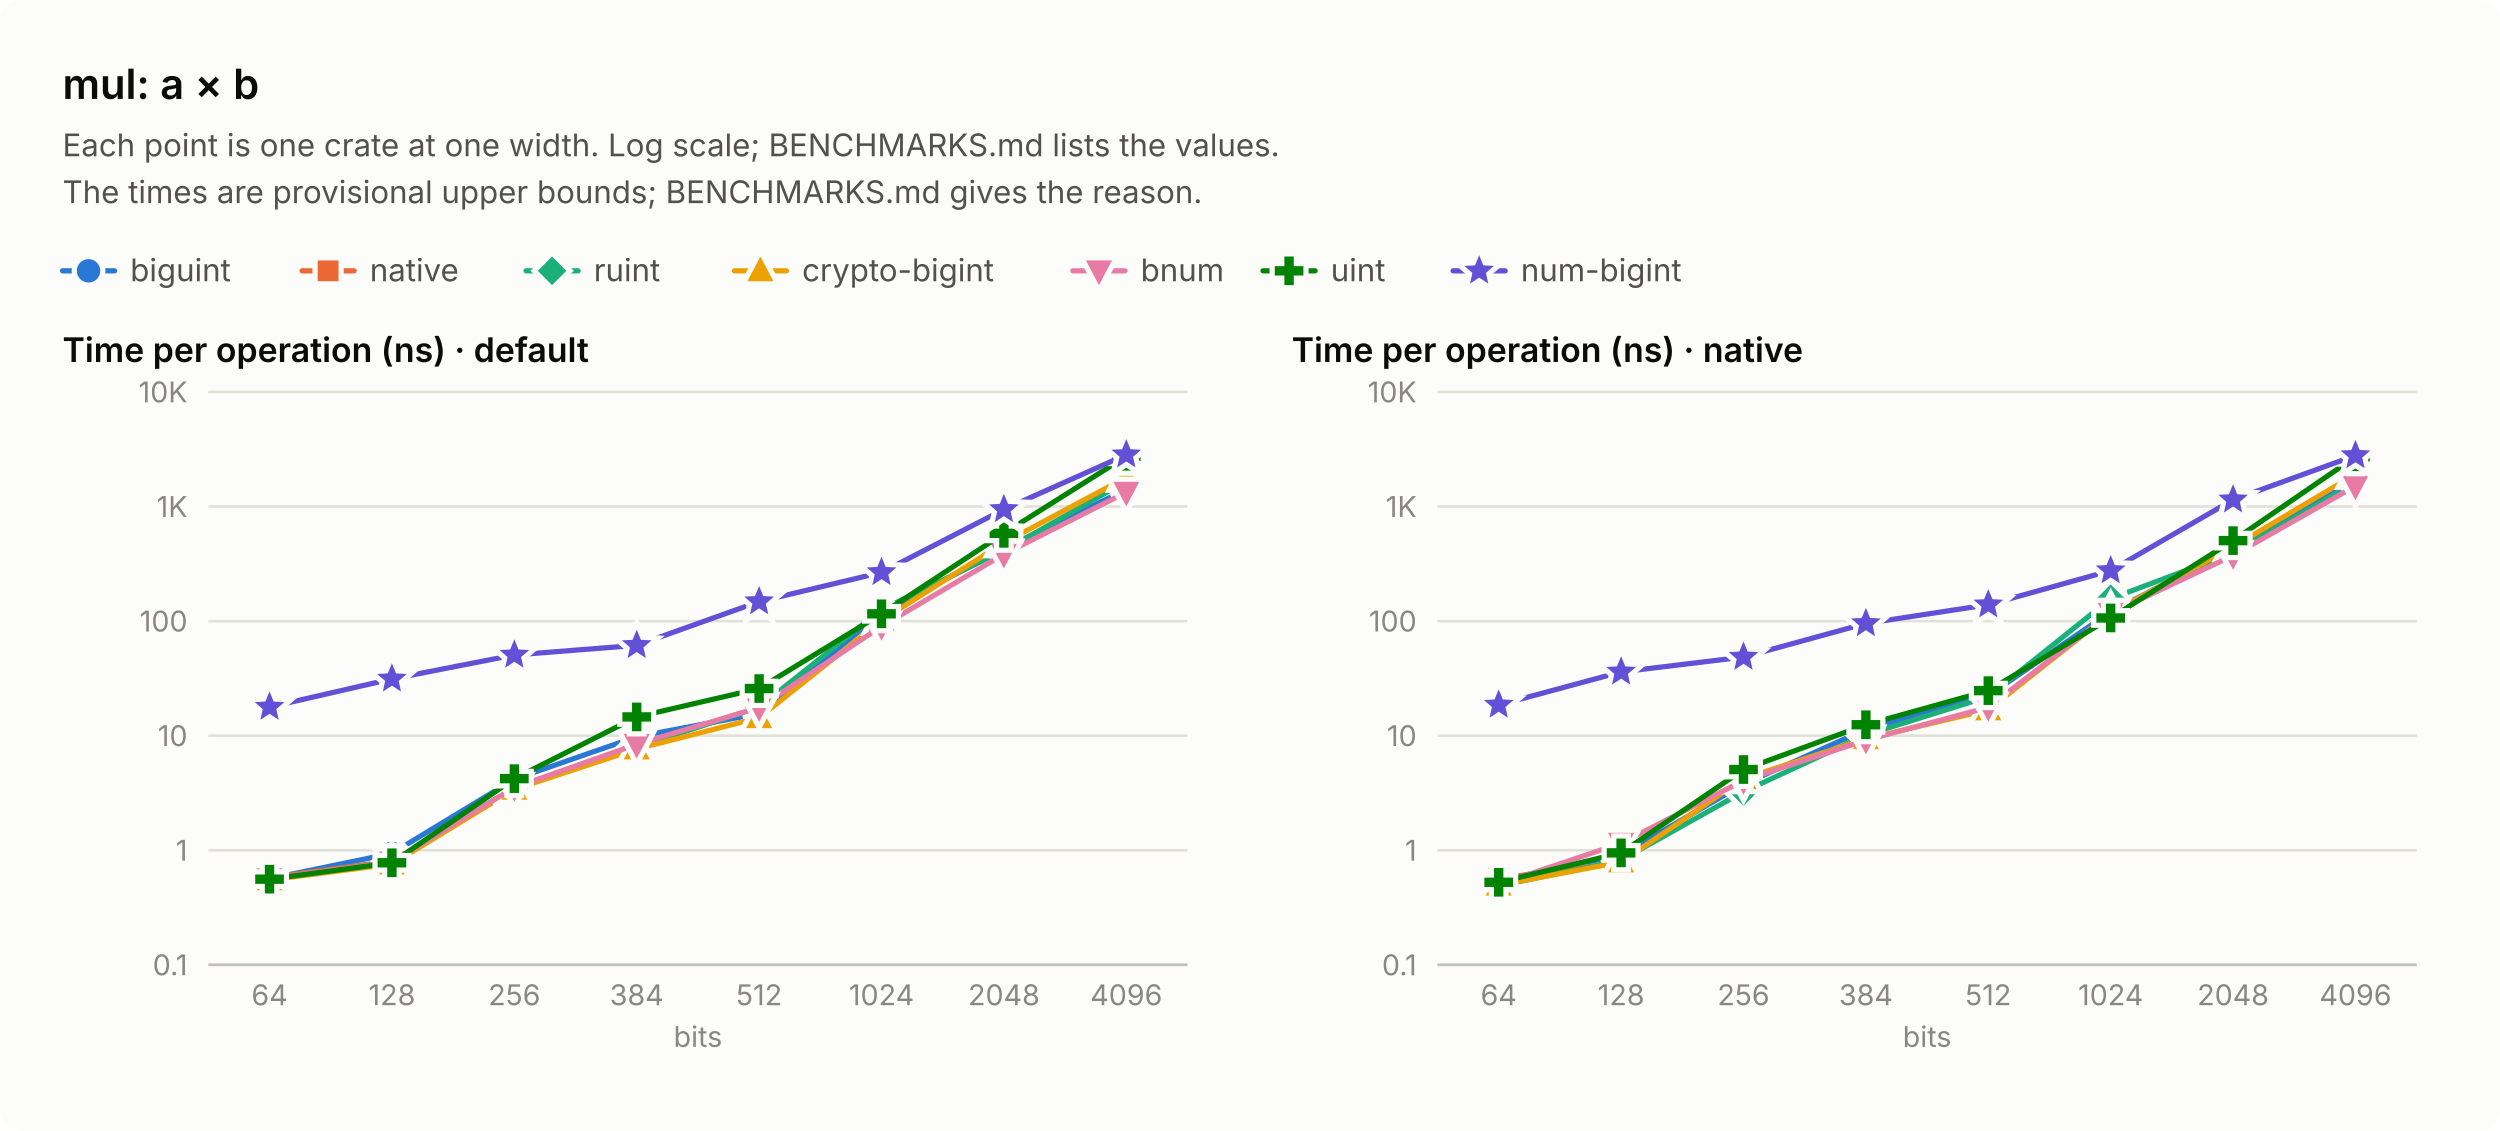
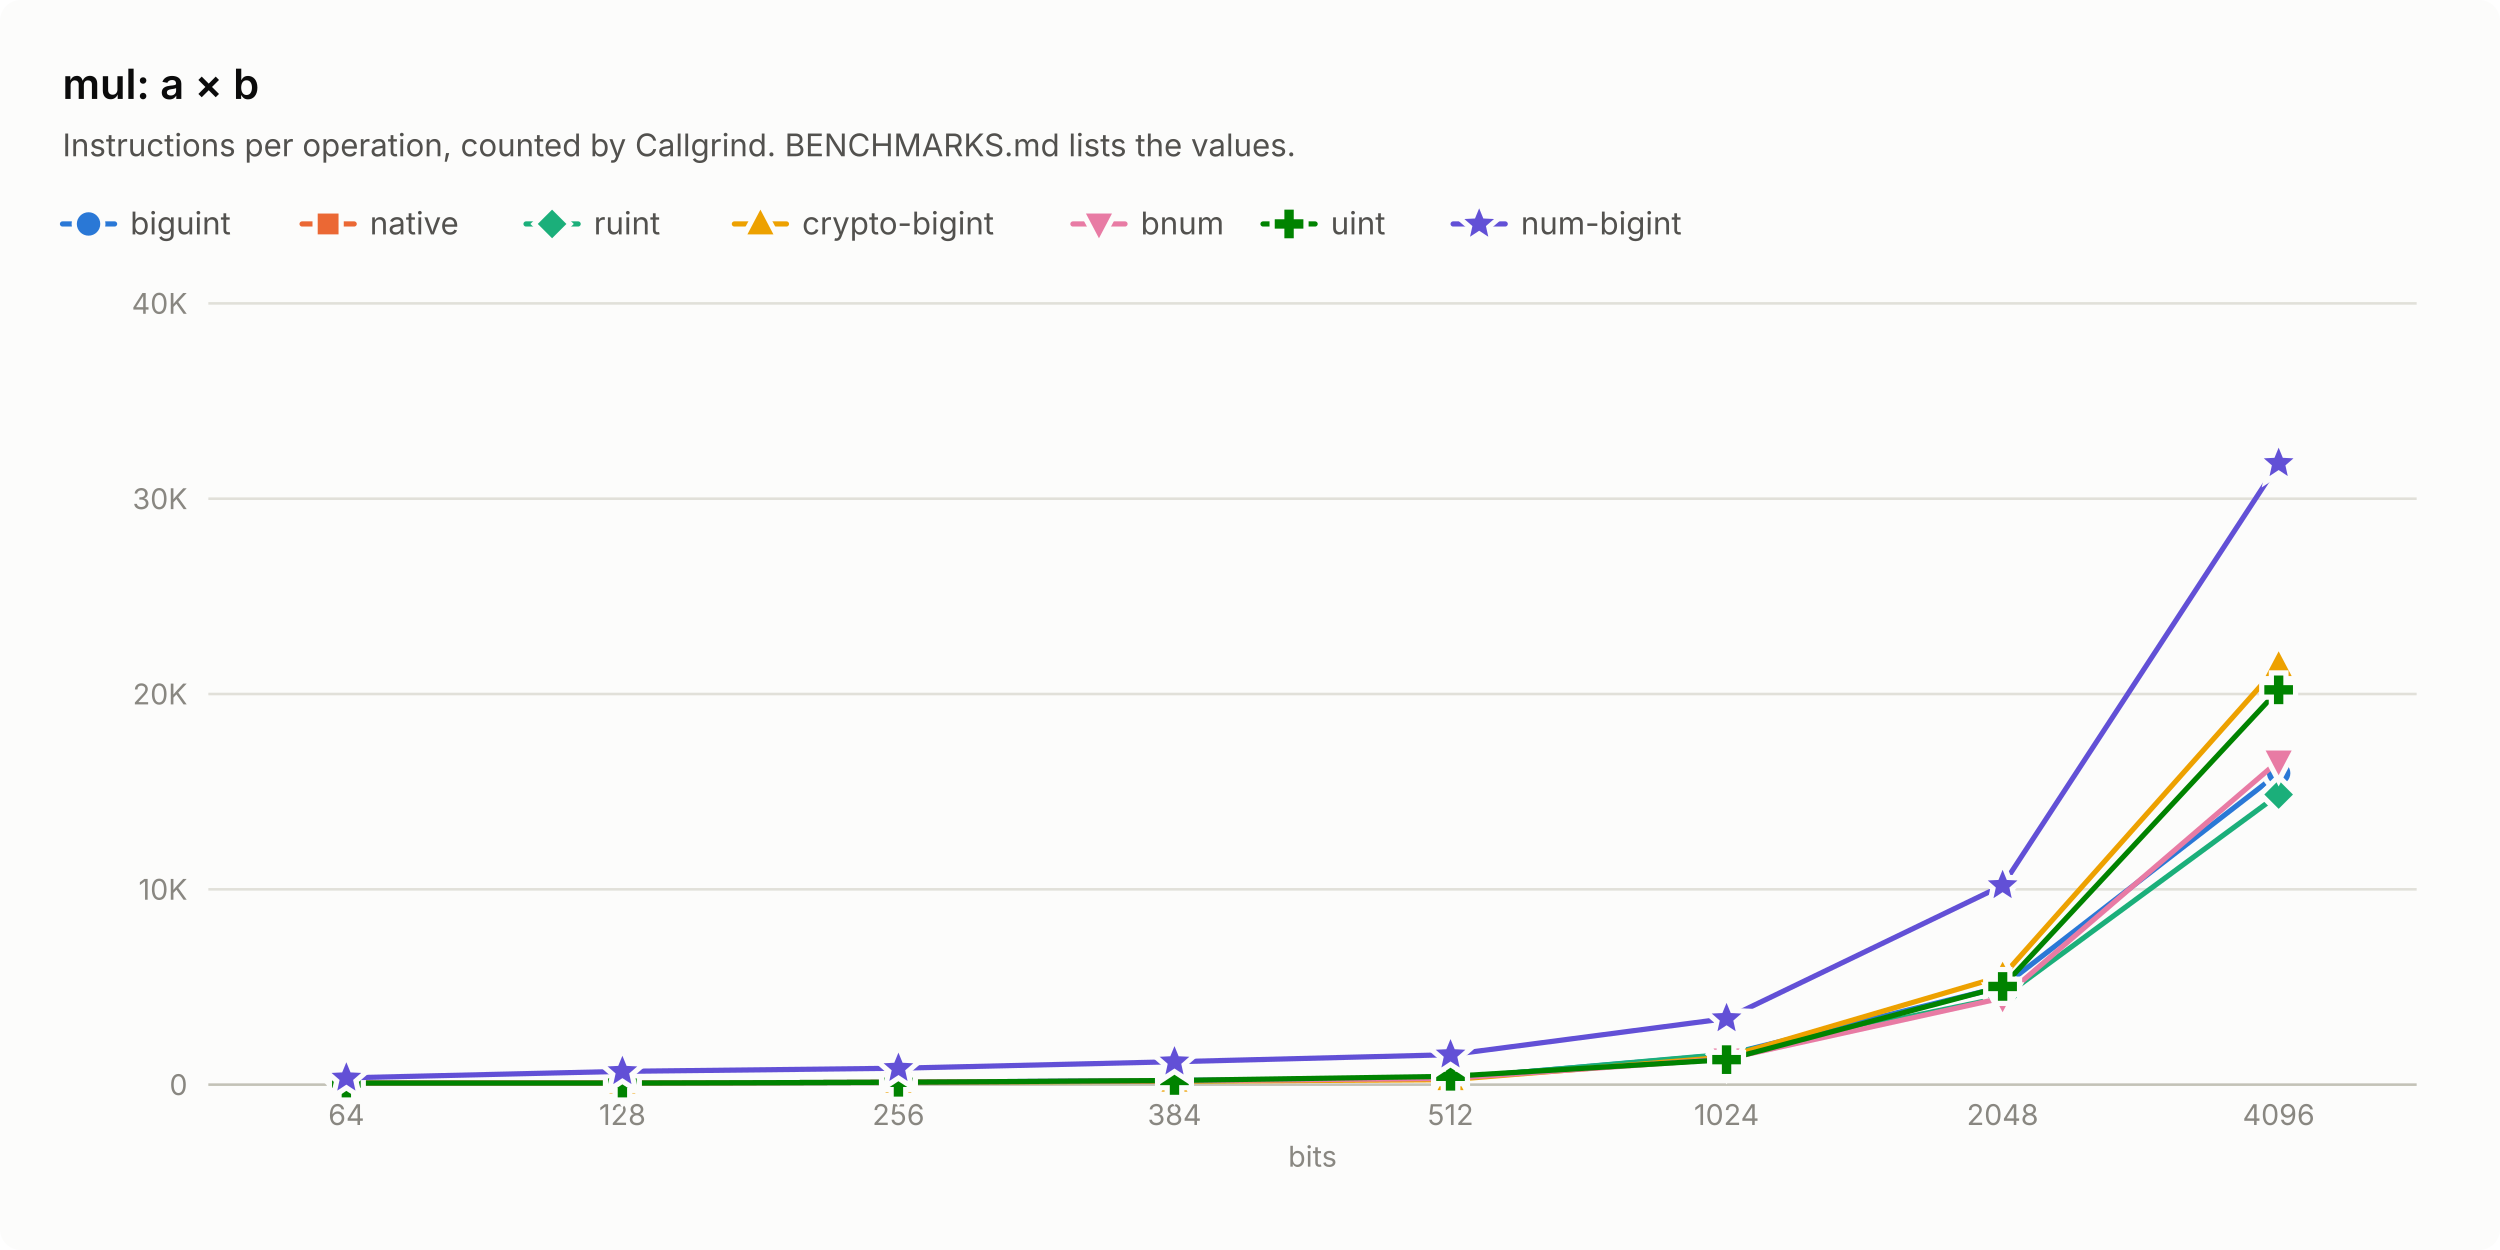
- <svg xmlns="http://www.w3.org/2000/svg" width="960" height="434" viewBox="0 0 960 434" role="img" aria-labelledby="title description">
-   <style>.grid,.axis{stroke-width:1}.title{font:600 16px system-ui, -apple-system, "Segoe UI", sans-serif}.subtitle,.legend{font:12px system-ui, -apple-system, "Segoe UI", sans-serif}.panel{font:600 13px system-ui, -apple-system, "Segoe UI", sans-serif}.tick{font:11px system-ui, -apple-system, "Segoe UI", sans-serif;font-variant-numeric:tabular-nums}.line{fill:none;stroke-width:2;stroke-linejoin:round;stroke-linecap:round}.marker{stroke-width:4;paint-order:stroke}.surface{fill:#fcfcfb}.grid{stroke:#e1e0d9}.axis{stroke:#c3c2b7}.title,.panel{fill:#0b0b0b}.subtitle,.legend{fill:#52514e}.tick{fill:#898781}.marker{stroke:#fcfcfb}.c0 .line{stroke:#2a78d6}.c0 .marker{fill:#2a78d6}.c1 .line{stroke:#eb6834}.c1 .marker{fill:#eb6834}.c2 .line{stroke:#1baf7a}.c2 .marker{fill:#1baf7a}.c3 .line{stroke:#eda100}.c3 .marker{fill:#eda100}.c4 .line{stroke:#e87ba4}.c4 .marker{fill:#e87ba4}.c5 .line{stroke:#008300}.c5 .marker{fill:#008300}.c6 .line{stroke:#6250d6}.c6 .marker{fill:#6250d6}@media (prefers-color-scheme: dark){.surface{fill:#1a1a19}.grid{stroke:#2c2c2a}.axis{stroke:#383835}.title,.panel{fill:#f0efec}.subtitle,.legend{fill:#c3c2b7}.tick{fill:#898781}.marker{stroke:#1a1a19}.c0 .line{stroke:#3987e5}.c0 .marker{fill:#3987e5}.c1 .line{stroke:#d95926}.c1 .marker{fill:#d95926}.c2 .line{stroke:#199e70}.c2 .marker{fill:#199e70}.c3 .line{stroke:#c98500}.c3 .marker{fill:#c98500}.c4 .line{stroke:#d55181}.c4 .marker{fill:#d55181}.c5 .line{stroke:#008300}.c5 .marker{fill:#008300}.c6 .line{stroke:#9085e9}.c6 .marker{fill:#9085e9}}</style>
-   <rect class="surface" width="960" height="434" rx="8" />
+ <svg xmlns="http://www.w3.org/2000/svg" width="960" height="480" viewBox="0 0 960 480" role="img" aria-labelledby="title description">
+   <style>.grid,.axis{stroke-width:1}.title{font:600 16px system-ui, -apple-system, "Segoe UI", sans-serif}.subtitle,.legend{font:12px system-ui, -apple-system, "Segoe UI", sans-serif}.tick{font:11px system-ui, -apple-system, "Segoe UI", sans-serif;font-variant-numeric:tabular-nums}.line{fill:none;stroke-width:2;stroke-linejoin:round;stroke-linecap:round}.marker{stroke-width:4;paint-order:stroke}.surface{fill:#fcfcfb}.grid{stroke:#e1e0d9}.axis{stroke:#c3c2b7}.title{fill:#0b0b0b}.subtitle,.legend{fill:#52514e}.tick{fill:#898781}.marker{stroke:#fcfcfb}.c0 .line{stroke:#2a78d6}.c0 .marker{fill:#2a78d6}.c1 .line{stroke:#eb6834}.c1 .marker{fill:#eb6834}.c2 .line{stroke:#1baf7a}.c2 .marker{fill:#1baf7a}.c3 .line{stroke:#eda100}.c3 .marker{fill:#eda100}.c4 .line{stroke:#e87ba4}.c4 .marker{fill:#e87ba4}.c5 .line{stroke:#008300}.c5 .marker{fill:#008300}.c6 .line{stroke:#6250d6}.c6 .marker{fill:#6250d6}@media (prefers-color-scheme: dark){.surface{fill:#1a1a19}.grid{stroke:#2c2c2a}.axis{stroke:#383835}.title{fill:#f0efec}.subtitle,.legend{fill:#c3c2b7}.tick{fill:#898781}.marker{stroke:#1a1a19}.c0 .line{stroke:#3987e5}.c0 .marker{fill:#3987e5}.c1 .line{stroke:#d95926}.c1 .marker{fill:#d95926}.c2 .line{stroke:#199e70}.c2 .marker{fill:#199e70}.c3 .line{stroke:#c98500}.c3 .marker{fill:#c98500}.c4 .line{stroke:#d55181}.c4 .marker{fill:#d55181}.c5 .line{stroke:#008300}.c5 .marker{fill:#008300}.c6 .line{stroke:#9085e9}.c6 .marker{fill:#9085e9}}</style>
+   <rect class="surface" width="960" height="480" rx="8" />
  <text class="title" x="24" y="38">mul: a × b</text>
-   <text class="subtitle" x="24" y="60">Each point is one crate at one width. Log scale; BENCHMARKS.md lists the values.</text>
-   <text class="subtitle" x="24" y="78">The times are provisional upper bounds; BENCHMARKS.md gives the reason.</text>
+   <text class="subtitle" x="24" y="60">Instructions per operation, counted by Callgrind. BENCHMARKS.md lists the values.</text>
  <g class="c0">
-     <path class="line" d="M24,104h20" />
-     <path class="marker" transform="translate(34,104)" d="M0,-4.5A4.5,4.5 0 1 1 0,4.5A4.5,4.5 0 1 1 0,-4.5Z" />
+     <path class="line" d="M24,86h20" />
+     <path class="marker" transform="translate(34,86)" d="M0,-4.5A4.5,4.5 0 1 1 0,4.5A4.5,4.5 0 1 1 0,-4.5Z" />
  </g>
-   <text class="legend" x="50" y="108">biguint</text>
+   <text class="legend" x="50" y="90">biguint</text>
  <g class="c1">
-     <path class="line" d="M116,104h20" />
-     <path class="marker" transform="translate(126,104)" d="M-4,-4H4V4H-4Z" />
+     <path class="line" d="M116,86h20" />
+     <path class="marker" transform="translate(126,86)" d="M-4,-4H4V4H-4Z" />
  </g>
-   <text class="legend" x="142" y="108">native</text>
+   <text class="legend" x="142" y="90">native</text>
  <g class="c2">
-     <path class="line" d="M202,104h20" />
-     <path class="marker" transform="translate(212,104)" d="M0,-5.5L5.5,0L0,5.5L-5.5,0Z" />
+     <path class="line" d="M202,86h20" />
+     <path class="marker" transform="translate(212,86)" d="M0,-5.5L5.5,0L0,5.5L-5.5,0Z" />
  </g>
-   <text class="legend" x="228" y="108">ruint</text>
+   <text class="legend" x="228" y="90">ruint</text>
  <g class="c3">
-     <path class="line" d="M282,104h20" />
-     <path class="marker" transform="translate(292,104)" d="M0,-5.5L5,4H-5Z" />
+     <path class="line" d="M282,86h20" />
+     <path class="marker" transform="translate(292,86)" d="M0,-5.5L5,4H-5Z" />
  </g>
-   <text class="legend" x="308" y="108">crypto-bigint</text>
+   <text class="legend" x="308" y="90">crypto-bigint</text>
  <g class="c4">
-     <path class="line" d="M412,104h20" />
-     <path class="marker" transform="translate(422,104)" d="M0,5.5L5,-4H-5Z" />
+     <path class="line" d="M412,86h20" />
+     <path class="marker" transform="translate(422,86)" d="M0,5.5L5,-4H-5Z" />
  </g>
-   <text class="legend" x="438" y="108">bnum</text>
+   <text class="legend" x="438" y="90">bnum</text>
  <g class="c5">
-     <path class="line" d="M485,104h20" />
-     <path class="marker" transform="translate(495,104)" d="M-1.8,-5.5H1.8V-1.8H5.5V1.8H1.8V5.5H-1.8V1.8H-5.5V-1.8H-1.8Z" />
+     <path class="line" d="M485,86h20" />
+     <path class="marker" transform="translate(495,86)" d="M-1.8,-5.5H1.8V-1.8H5.5V1.8H1.8V5.5H-1.8V1.8H-5.5V-1.8H-1.8Z" />
  </g>
-   <text class="legend" x="511" y="108">uint</text>
+   <text class="legend" x="511" y="90">uint</text>
  <g class="c6">
-     <path class="line" d="M558,104h20" />
-     <path class="marker" transform="translate(568,104)" d="M0,-6L1.6,-2.1L5.7,-1.9L2.6,0.8L3.5,4.9L0,2.6L-3.5,4.9L-2.6,0.8L-5.7,-1.9L-1.6,-2.1Z" />
+     <path class="line" d="M558,86h20" />
+     <path class="marker" transform="translate(568,86)" d="M0,-6L1.6,-2.1L5.7,-1.9L2.6,0.8L3.5,4.9L0,2.6L-3.5,4.9L-2.6,0.8L-5.7,-1.9L-1.6,-2.1Z" />
  </g>
-   <text class="legend" x="584" y="108">num-bigint</text>
-   <text class="panel" x="24" y="139">Time per operation (ns) · default</text>
-   <path class="grid" d="M80,370.5H456" />
-   <text class="tick" x="72" y="374.5" text-anchor="end">0.1</text>
-   <path class="grid" d="M80,326.5H456" />
-   <text class="tick" x="72" y="330.5" text-anchor="end">1</text>
-   <path class="grid" d="M80,282.5H456" />
-   <text class="tick" x="72" y="286.5" text-anchor="end">10</text>
-   <path class="grid" d="M80,238.5H456" />
-   <text class="tick" x="72" y="242.5" text-anchor="end">100</text>
-   <path class="grid" d="M80,194.5H456" />
-   <text class="tick" x="72" y="198.5" text-anchor="end">1K</text>
-   <path class="grid" d="M80,150.5H456" />
-   <text class="tick" x="72" y="154.5" text-anchor="end">10K</text>
-   <path class="axis" d="M80,370.5H456" />
-   <text class="tick" x="103.5" y="386" text-anchor="middle">64</text>
-   <text class="tick" x="150.5" y="386" text-anchor="middle">128</text>
-   <text class="tick" x="197.5" y="386" text-anchor="middle">256</text>
-   <text class="tick" x="244.5" y="386" text-anchor="middle">384</text>
-   <text class="tick" x="291.5" y="386" text-anchor="middle">512</text>
-   <text class="tick" x="338.5" y="386" text-anchor="middle">1024</text>
-   <text class="tick" x="385.5" y="386" text-anchor="middle">2048</text>
-   <text class="tick" x="432.5" y="386" text-anchor="middle">4096</text>
-   <text class="tick" x="268.0" y="402" text-anchor="middle">bits</text>
+   <text class="legend" x="584" y="90">num-bigint</text>
+   <text class="tick" x="72" y="420.5" text-anchor="end">0</text>
+   <path class="grid" d="M80,341.5H928" />
+   <text class="tick" x="72" y="345.5" text-anchor="end">10K</text>
+   <path class="grid" d="M80,266.5H928" />
+   <text class="tick" x="72" y="270.5" text-anchor="end">20K</text>
+   <path class="grid" d="M80,191.5H928" />
+   <text class="tick" x="72" y="195.5" text-anchor="end">30K</text>
+   <path class="grid" d="M80,116.5H928" />
+   <text class="tick" x="72" y="120.5" text-anchor="end">40K</text>
+   <path class="axis" d="M80,416.5H928" />
+   <text class="tick" x="133.0" y="432" text-anchor="middle">64</text>
+   <text class="tick" x="239.0" y="432" text-anchor="middle">128</text>
+   <text class="tick" x="345.0" y="432" text-anchor="middle">256</text>
+   <text class="tick" x="451.0" y="432" text-anchor="middle">384</text>
+   <text class="tick" x="557.0" y="432" text-anchor="middle">512</text>
+   <text class="tick" x="663.0" y="432" text-anchor="middle">1024</text>
+   <text class="tick" x="769.0" y="432" text-anchor="middle">2048</text>
+   <text class="tick" x="875.0" y="432" text-anchor="middle">4096</text>
+   <text class="tick" x="504.0" y="448" text-anchor="middle">bits</text>
  <g class="c0">
-     <path class="line" d="M103.5,337.4L150.5,327.7L197.5,299.2L244.5,282.9L291.5,274.0L338.5,235.4L385.5,210.6L432.5,188.0" />
-     <path class="marker" transform="translate(103.5,337.4)" d="M0,-4.5A4.5,4.5 0 1 1 0,4.5A4.5,4.5 0 1 1 0,-4.5Z" />
-     <path class="marker" transform="translate(150.5,327.7)" d="M0,-4.5A4.5,4.5 0 1 1 0,4.5A4.5,4.5 0 1 1 0,-4.5Z" />
-     <path class="marker" transform="translate(197.5,299.2)" d="M0,-4.5A4.5,4.5 0 1 1 0,4.5A4.5,4.5 0 1 1 0,-4.5Z" />
-     <path class="marker" transform="translate(244.5,282.9)" d="M0,-4.5A4.5,4.5 0 1 1 0,4.5A4.5,4.5 0 1 1 0,-4.5Z" />
-     <path class="marker" transform="translate(291.5,274.0)" d="M0,-4.5A4.5,4.5 0 1 1 0,4.5A4.5,4.5 0 1 1 0,-4.5Z" />
-     <path class="marker" transform="translate(338.5,235.4)" d="M0,-4.5A4.5,4.5 0 1 1 0,4.5A4.5,4.5 0 1 1 0,-4.5Z" />
-     <path class="marker" transform="translate(385.5,210.6)" d="M0,-4.5A4.5,4.5 0 1 1 0,4.5A4.5,4.5 0 1 1 0,-4.5Z" />
-     <path class="marker" transform="translate(432.5,188.0)" d="M0,-4.5A4.5,4.5 0 1 1 0,4.5A4.5,4.5 0 1 1 0,-4.5Z" />
+     <path class="line" d="M133.0,415.9L239.0,415.9L345.0,415.6L451.0,414.9L557.0,414.0L663.0,405.0L769.0,378.9L875.0,296.9" />
+     <path class="marker" transform="translate(133.0,415.9)" d="M0,-4.5A4.5,4.5 0 1 1 0,4.5A4.5,4.5 0 1 1 0,-4.5Z" />
+     <path class="marker" transform="translate(239.0,415.9)" d="M0,-4.5A4.5,4.5 0 1 1 0,4.5A4.5,4.5 0 1 1 0,-4.5Z" />
+     <path class="marker" transform="translate(345.0,415.6)" d="M0,-4.5A4.5,4.5 0 1 1 0,4.5A4.5,4.5 0 1 1 0,-4.5Z" />
+     <path class="marker" transform="translate(451.0,414.9)" d="M0,-4.5A4.5,4.5 0 1 1 0,4.5A4.5,4.5 0 1 1 0,-4.5Z" />
+     <path class="marker" transform="translate(557.0,414.0)" d="M0,-4.5A4.5,4.5 0 1 1 0,4.5A4.5,4.5 0 1 1 0,-4.5Z" />
+     <path class="marker" transform="translate(663.0,405.0)" d="M0,-4.5A4.5,4.5 0 1 1 0,4.5A4.5,4.5 0 1 1 0,-4.5Z" />
+     <path class="marker" transform="translate(769.0,378.9)" d="M0,-4.5A4.5,4.5 0 1 1 0,4.5A4.5,4.5 0 1 1 0,-4.5Z" />
+     <path class="marker" transform="translate(875.0,296.9)" d="M0,-4.5A4.5,4.5 0 1 1 0,4.5A4.5,4.5 0 1 1 0,-4.5Z" />
  </g>
  <g class="c1">
-     <path class="line" d="M103.5,337.0L150.5,330.6" />
-     <path class="marker" transform="translate(103.5,337.0)" d="M-4,-4H4V4H-4Z" />
-     <path class="marker" transform="translate(150.5,330.6)" d="M-4,-4H4V4H-4Z" />
+     <path class="line" d="M133.0,415.9L239.0,415.9" />
+     <path class="marker" transform="translate(133.0,415.9)" d="M-4,-4H4V4H-4Z" />
+     <path class="marker" transform="translate(239.0,415.9)" d="M-4,-4H4V4H-4Z" />
  </g>
  <g class="c2">
-     <path class="line" d="M103.5,337.8L150.5,330.8L197.5,302.5L244.5,287.0L291.5,271.5L338.5,234.1L385.5,211.4L432.5,184.8" />
-     <path class="marker" transform="translate(103.5,337.8)" d="M0,-5.5L5.5,0L0,5.5L-5.5,0Z" />
-     <path class="marker" transform="translate(150.5,330.8)" d="M0,-5.5L5.5,0L0,5.5L-5.5,0Z" />
-     <path class="marker" transform="translate(197.5,302.5)" d="M0,-5.5L5.5,0L0,5.5L-5.5,0Z" />
-     <path class="marker" transform="translate(244.5,287.0)" d="M0,-5.5L5.5,0L0,5.5L-5.5,0Z" />
-     <path class="marker" transform="translate(291.5,271.5)" d="M0,-5.5L5.5,0L0,5.5L-5.5,0Z" />
-     <path class="marker" transform="translate(338.5,234.1)" d="M0,-5.5L5.5,0L0,5.5L-5.5,0Z" />
-     <path class="marker" transform="translate(385.5,211.4)" d="M0,-5.5L5.5,0L0,5.5L-5.5,0Z" />
-     <path class="marker" transform="translate(432.5,184.8)" d="M0,-5.5L5.5,0L0,5.5L-5.5,0Z" />
+     <path class="line" d="M133.0,415.9L239.0,415.9L345.0,415.6L451.0,415.1L557.0,414.1L663.0,404.8L769.0,383.0L875.0,305.1" />
+     <path class="marker" transform="translate(133.0,415.9)" d="M0,-5.5L5.5,0L0,5.5L-5.5,0Z" />
+     <path class="marker" transform="translate(239.0,415.9)" d="M0,-5.5L5.5,0L0,5.5L-5.5,0Z" />
+     <path class="marker" transform="translate(345.0,415.6)" d="M0,-5.5L5.5,0L0,5.5L-5.5,0Z" />
+     <path class="marker" transform="translate(451.0,415.1)" d="M0,-5.5L5.5,0L0,5.5L-5.5,0Z" />
+     <path class="marker" transform="translate(557.0,414.1)" d="M0,-5.5L5.5,0L0,5.5L-5.5,0Z" />
+     <path class="marker" transform="translate(663.0,404.8)" d="M0,-5.5L5.5,0L0,5.5L-5.5,0Z" />
+     <path class="marker" transform="translate(769.0,383.0)" d="M0,-5.5L5.5,0L0,5.5L-5.5,0Z" />
+     <path class="marker" transform="translate(875.0,305.1)" d="M0,-5.5L5.5,0L0,5.5L-5.5,0Z" />
  </g>
  <g class="c3">
-     <path class="line" d="M103.5,337.9L150.5,331.8L197.5,303.1L244.5,287.6L291.5,275.6L338.5,238.2L385.5,208.4L432.5,183.3" />
-     <path class="marker" transform="translate(103.5,337.9)" d="M0,-5.5L5,4H-5Z" />
-     <path class="marker" transform="translate(150.5,331.8)" d="M0,-5.5L5,4H-5Z" />
-     <path class="marker" transform="translate(197.5,303.1)" d="M0,-5.5L5,4H-5Z" />
-     <path class="marker" transform="translate(244.5,287.6)" d="M0,-5.5L5,4H-5Z" />
-     <path class="marker" transform="translate(291.5,275.6)" d="M0,-5.5L5,4H-5Z" />
-     <path class="marker" transform="translate(338.5,238.2)" d="M0,-5.5L5,4H-5Z" />
-     <path class="marker" transform="translate(385.5,208.4)" d="M0,-5.5L5,4H-5Z" />
-     <path class="marker" transform="translate(432.5,183.3)" d="M0,-5.5L5,4H-5Z" />
+     <path class="line" d="M133.0,415.9L239.0,415.9L345.0,415.6L451.0,415.2L557.0,414.6L663.0,405.9L769.0,374.8L875.0,255.6" />
+     <path class="marker" transform="translate(133.0,415.9)" d="M0,-5.5L5,4H-5Z" />
+     <path class="marker" transform="translate(239.0,415.9)" d="M0,-5.5L5,4H-5Z" />
+     <path class="marker" transform="translate(345.0,415.6)" d="M0,-5.5L5,4H-5Z" />
+     <path class="marker" transform="translate(451.0,415.2)" d="M0,-5.5L5,4H-5Z" />
+     <path class="marker" transform="translate(557.0,414.6)" d="M0,-5.5L5,4H-5Z" />
+     <path class="marker" transform="translate(663.0,405.9)" d="M0,-5.5L5,4H-5Z" />
+     <path class="marker" transform="translate(769.0,374.8)" d="M0,-5.5L5,4H-5Z" />
+     <path class="marker" transform="translate(875.0,255.6)" d="M0,-5.5L5,4H-5Z" />
  </g>
  <g class="c4">
-     <path class="line" d="M103.5,337.4L150.5,331.0L197.5,302.4L244.5,285.8L291.5,271.7L338.5,240.5L385.5,212.8L432.5,189.0" />
-     <path class="marker" transform="translate(103.5,337.4)" d="M0,5.5L5,-4H-5Z" />
-     <path class="marker" transform="translate(150.5,331.0)" d="M0,5.5L5,-4H-5Z" />
-     <path class="marker" transform="translate(197.5,302.4)" d="M0,5.5L5,-4H-5Z" />
-     <path class="marker" transform="translate(244.5,285.8)" d="M0,5.5L5,-4H-5Z" />
-     <path class="marker" transform="translate(291.5,271.7)" d="M0,5.5L5,-4H-5Z" />
-     <path class="marker" transform="translate(338.5,240.5)" d="M0,5.5L5,-4H-5Z" />
-     <path class="marker" transform="translate(385.5,212.8)" d="M0,5.5L5,-4H-5Z" />
-     <path class="marker" transform="translate(432.5,189.0)" d="M0,5.5L5,-4H-5Z" />
+     <path class="line" d="M133.0,415.9L239.0,415.9L345.0,415.6L451.0,415.0L557.0,414.1L663.0,406.6L769.0,383.2L875.0,292.2" />
+     <path class="marker" transform="translate(133.0,415.9)" d="M0,5.5L5,-4H-5Z" />
+     <path class="marker" transform="translate(239.0,415.9)" d="M0,5.5L5,-4H-5Z" />
+     <path class="marker" transform="translate(345.0,415.6)" d="M0,5.5L5,-4H-5Z" />
+     <path class="marker" transform="translate(451.0,415.0)" d="M0,5.5L5,-4H-5Z" />
+     <path class="marker" transform="translate(557.0,414.1)" d="M0,5.5L5,-4H-5Z" />
+     <path class="marker" transform="translate(663.0,406.6)" d="M0,5.5L5,-4H-5Z" />
+     <path class="marker" transform="translate(769.0,383.2)" d="M0,5.5L5,-4H-5Z" />
+     <path class="marker" transform="translate(875.0,292.2)" d="M0,5.5L5,-4H-5Z" />
  </g>
  <g class="c5">
-     <path class="line" d="M103.5,337.6L150.5,331.3L197.5,299.0L244.5,275.3L291.5,264.4L338.5,235.7L385.5,204.8L432.5,175.2" />
-     <path class="marker" transform="translate(103.5,337.6)" d="M-1.8,-5.5H1.8V-1.8H5.5V1.8H1.8V5.5H-1.8V1.8H-5.5V-1.8H-1.8Z" />
-     <path class="marker" transform="translate(150.5,331.3)" d="M-1.8,-5.5H1.8V-1.8H5.5V1.8H1.8V5.5H-1.8V1.8H-5.5V-1.8H-1.8Z" />
-     <path class="marker" transform="translate(197.5,299.0)" d="M-1.8,-5.5H1.8V-1.8H5.5V1.8H1.8V5.5H-1.8V1.8H-5.5V-1.8H-1.8Z" />
-     <path class="marker" transform="translate(244.5,275.3)" d="M-1.8,-5.5H1.8V-1.8H5.5V1.8H1.8V5.5H-1.8V1.8H-5.5V-1.8H-1.8Z" />
-     <path class="marker" transform="translate(291.5,264.4)" d="M-1.8,-5.5H1.8V-1.8H5.5V1.8H1.8V5.5H-1.8V1.8H-5.5V-1.8H-1.8Z" />
-     <path class="marker" transform="translate(338.5,235.7)" d="M-1.8,-5.5H1.8V-1.8H5.5V1.8H1.8V5.5H-1.8V1.8H-5.5V-1.8H-1.8Z" />
-     <path class="marker" transform="translate(385.5,204.8)" d="M-1.8,-5.5H1.8V-1.8H5.5V1.8H1.8V5.5H-1.8V1.8H-5.5V-1.8H-1.8Z" />
-     <path class="marker" transform="translate(432.5,175.2)" d="M-1.8,-5.5H1.8V-1.8H5.5V1.8H1.8V5.5H-1.8V1.8H-5.5V-1.8H-1.8Z" />
+     <path class="line" d="M133.0,415.9L239.0,415.9L345.0,415.6L451.0,414.9L557.0,413.3L663.0,406.9L769.0,378.8L875.0,264.9" />
+     <path class="marker" transform="translate(133.0,415.9)" d="M-1.8,-5.5H1.8V-1.8H5.5V1.8H1.8V5.5H-1.8V1.8H-5.5V-1.8H-1.8Z" />
+     <path class="marker" transform="translate(239.0,415.9)" d="M-1.8,-5.5H1.8V-1.8H5.5V1.8H1.8V5.5H-1.8V1.8H-5.5V-1.8H-1.8Z" />
+     <path class="marker" transform="translate(345.0,415.6)" d="M-1.8,-5.5H1.8V-1.8H5.5V1.8H1.8V5.5H-1.8V1.8H-5.5V-1.8H-1.8Z" />
+     <path class="marker" transform="translate(451.0,414.9)" d="M-1.8,-5.5H1.8V-1.8H5.5V1.8H1.8V5.5H-1.8V1.8H-5.5V-1.8H-1.8Z" />
+     <path class="marker" transform="translate(557.0,413.3)" d="M-1.8,-5.5H1.8V-1.8H5.5V1.8H1.8V5.5H-1.8V1.8H-5.5V-1.8H-1.8Z" />
+     <path class="marker" transform="translate(663.0,406.9)" d="M-1.8,-5.5H1.8V-1.8H5.5V1.8H1.8V5.5H-1.8V1.8H-5.5V-1.8H-1.8Z" />
+     <path class="marker" transform="translate(769.0,378.8)" d="M-1.8,-5.5H1.8V-1.8H5.5V1.8H1.8V5.5H-1.8V1.8H-5.5V-1.8H-1.8Z" />
+     <path class="marker" transform="translate(875.0,264.9)" d="M-1.8,-5.5H1.8V-1.8H5.5V1.8H1.8V5.5H-1.8V1.8H-5.5V-1.8H-1.8Z" />
  </g>
  <g class="c6">
-     <path class="line" d="M103.5,271.5L150.5,260.7L197.5,251.5L244.5,247.8L291.5,231.0L338.5,219.8L385.5,195.6L432.5,174.6" />
-     <path class="marker" transform="translate(103.5,271.5)" d="M0,-6L1.6,-2.1L5.7,-1.9L2.6,0.8L3.5,4.9L0,2.6L-3.5,4.9L-2.6,0.8L-5.7,-1.9L-1.6,-2.1Z" />
-     <path class="marker" transform="translate(150.5,260.7)" d="M0,-6L1.6,-2.1L5.7,-1.9L2.6,0.8L3.5,4.9L0,2.6L-3.5,4.9L-2.6,0.8L-5.7,-1.9L-1.6,-2.1Z" />
-     <path class="marker" transform="translate(197.5,251.5)" d="M0,-6L1.6,-2.1L5.7,-1.9L2.6,0.8L3.5,4.9L0,2.6L-3.5,4.9L-2.6,0.8L-5.7,-1.9L-1.6,-2.1Z" />
-     <path class="marker" transform="translate(244.5,247.8)" d="M0,-6L1.6,-2.1L5.7,-1.9L2.6,0.8L3.5,4.9L0,2.6L-3.5,4.9L-2.6,0.8L-5.7,-1.9L-1.6,-2.1Z" />
-     <path class="marker" transform="translate(291.5,231.0)" d="M0,-6L1.6,-2.1L5.7,-1.9L2.6,0.8L3.5,4.9L0,2.6L-3.5,4.9L-2.6,0.8L-5.7,-1.9L-1.6,-2.1Z" />
-     <path class="marker" transform="translate(338.5,219.8)" d="M0,-6L1.6,-2.1L5.7,-1.9L2.6,0.8L3.5,4.9L0,2.6L-3.5,4.9L-2.6,0.8L-5.7,-1.9L-1.6,-2.1Z" />
-     <path class="marker" transform="translate(385.5,195.6)" d="M0,-6L1.6,-2.1L5.7,-1.9L2.6,0.8L3.5,4.9L0,2.6L-3.5,4.9L-2.6,0.8L-5.7,-1.9L-1.6,-2.1Z" />
-     <path class="marker" transform="translate(432.5,174.6)" d="M0,-6L1.6,-2.1L5.7,-1.9L2.6,0.8L3.5,4.9L0,2.6L-3.5,4.9L-2.6,0.8L-5.7,-1.9L-1.6,-2.1Z" />
-   </g>
-   <text class="panel" x="496" y="139">Time per operation (ns) · native</text>
-   <path class="grid" d="M552,370.5H928" />
-   <text class="tick" x="544" y="374.5" text-anchor="end">0.1</text>
-   <path class="grid" d="M552,326.5H928" />
-   <text class="tick" x="544" y="330.5" text-anchor="end">1</text>
-   <path class="grid" d="M552,282.5H928" />
-   <text class="tick" x="544" y="286.5" text-anchor="end">10</text>
-   <path class="grid" d="M552,238.5H928" />
-   <text class="tick" x="544" y="242.5" text-anchor="end">100</text>
-   <path class="grid" d="M552,194.5H928" />
-   <text class="tick" x="544" y="198.5" text-anchor="end">1K</text>
-   <path class="grid" d="M552,150.5H928" />
-   <text class="tick" x="544" y="154.5" text-anchor="end">10K</text>
-   <path class="axis" d="M552,370.5H928" />
-   <text class="tick" x="575.5" y="386" text-anchor="middle">64</text>
-   <text class="tick" x="622.5" y="386" text-anchor="middle">128</text>
-   <text class="tick" x="669.5" y="386" text-anchor="middle">256</text>
-   <text class="tick" x="716.5" y="386" text-anchor="middle">384</text>
-   <text class="tick" x="763.5" y="386" text-anchor="middle">512</text>
-   <text class="tick" x="810.5" y="386" text-anchor="middle">1024</text>
-   <text class="tick" x="857.5" y="386" text-anchor="middle">2048</text>
-   <text class="tick" x="904.5" y="386" text-anchor="middle">4096</text>
-   <text class="tick" x="740.0" y="402" text-anchor="middle">bits</text>
-   <g class="c0">
-     <path class="line" d="M575.5,338.1L622.5,328.3L669.5,301.1L716.5,280.1L763.5,267.1L810.5,234.9L857.5,210.7L904.5,183.0" />
-     <path class="marker" transform="translate(575.5,338.1)" d="M0,-4.5A4.5,4.5 0 1 1 0,4.5A4.5,4.5 0 1 1 0,-4.5Z" />
-     <path class="marker" transform="translate(622.5,328.3)" d="M0,-4.5A4.5,4.5 0 1 1 0,4.5A4.5,4.5 0 1 1 0,-4.5Z" />
-     <path class="marker" transform="translate(669.5,301.1)" d="M0,-4.5A4.5,4.5 0 1 1 0,4.5A4.5,4.5 0 1 1 0,-4.5Z" />
-     <path class="marker" transform="translate(716.5,280.1)" d="M0,-4.5A4.5,4.5 0 1 1 0,4.5A4.5,4.5 0 1 1 0,-4.5Z" />
-     <path class="marker" transform="translate(763.5,267.1)" d="M0,-4.5A4.5,4.5 0 1 1 0,4.5A4.5,4.5 0 1 1 0,-4.5Z" />
-     <path class="marker" transform="translate(810.5,234.9)" d="M0,-4.5A4.5,4.5 0 1 1 0,4.5A4.5,4.5 0 1 1 0,-4.5Z" />
-     <path class="marker" transform="translate(857.5,210.7)" d="M0,-4.5A4.5,4.5 0 1 1 0,4.5A4.5,4.5 0 1 1 0,-4.5Z" />
-     <path class="marker" transform="translate(904.5,183.0)" d="M0,-4.5A4.5,4.5 0 1 1 0,4.5A4.5,4.5 0 1 1 0,-4.5Z" />
-   </g>
-   <g class="c1">
-     <path class="line" d="M575.5,337.3L622.5,331.2" />
-     <path class="marker" transform="translate(575.5,337.3)" d="M-4,-4H4V4H-4Z" />
-     <path class="marker" transform="translate(622.5,331.2)" d="M-4,-4H4V4H-4Z" />
-   </g>
-   <g class="c2">
-     <path class="line" d="M575.5,340.2L622.5,330.3L669.5,304.0L716.5,282.2L763.5,267.5L810.5,229.9L857.5,212.2L904.5,185.3" />
-     <path class="marker" transform="translate(575.5,340.2)" d="M0,-5.5L5.5,0L0,5.5L-5.5,0Z" />
-     <path class="marker" transform="translate(622.5,330.3)" d="M0,-5.5L5.5,0L0,5.5L-5.5,0Z" />
-     <path class="marker" transform="translate(669.5,304.0)" d="M0,-5.5L5.5,0L0,5.5L-5.5,0Z" />
-     <path class="marker" transform="translate(716.5,282.2)" d="M0,-5.5L5.5,0L0,5.5L-5.5,0Z" />
-     <path class="marker" transform="translate(763.5,267.5)" d="M0,-5.5L5.5,0L0,5.5L-5.5,0Z" />
-     <path class="marker" transform="translate(810.5,229.9)" d="M0,-5.5L5.5,0L0,5.5L-5.5,0Z" />
-     <path class="marker" transform="translate(857.5,212.2)" d="M0,-5.5L5.5,0L0,5.5L-5.5,0Z" />
-     <path class="marker" transform="translate(904.5,185.3)" d="M0,-5.5L5.5,0L0,5.5L-5.5,0Z" />
-   </g>
-   <g class="c3">
-     <path class="line" d="M575.5,339.9L622.5,331.0L669.5,299.0L716.5,283.7L763.5,272.6L810.5,235.4L857.5,210.0L904.5,182.1" />
-     <path class="marker" transform="translate(575.5,339.9)" d="M0,-5.5L5,4H-5Z" />
-     <path class="marker" transform="translate(622.5,331.0)" d="M0,-5.5L5,4H-5Z" />
-     <path class="marker" transform="translate(669.5,299.0)" d="M0,-5.5L5,4H-5Z" />
-     <path class="marker" transform="translate(716.5,283.7)" d="M0,-5.5L5,4H-5Z" />
-     <path class="marker" transform="translate(763.5,272.6)" d="M0,-5.5L5,4H-5Z" />
-     <path class="marker" transform="translate(810.5,235.4)" d="M0,-5.5L5,4H-5Z" />
-     <path class="marker" transform="translate(857.5,210.0)" d="M0,-5.5L5,4H-5Z" />
-     <path class="marker" transform="translate(904.5,182.1)" d="M0,-5.5L5,4H-5Z" />
-   </g>
-   <g class="c4">
-     <path class="line" d="M575.5,339.6L622.5,323.8L669.5,299.7L716.5,284.2L763.5,271.6L810.5,235.5L857.5,213.3L904.5,186.6" />
-     <path class="marker" transform="translate(575.5,339.6)" d="M0,5.5L5,-4H-5Z" />
-     <path class="marker" transform="translate(622.5,323.8)" d="M0,5.5L5,-4H-5Z" />
-     <path class="marker" transform="translate(669.5,299.7)" d="M0,5.5L5,-4H-5Z" />
-     <path class="marker" transform="translate(716.5,284.2)" d="M0,5.5L5,-4H-5Z" />
-     <path class="marker" transform="translate(763.5,271.6)" d="M0,5.5L5,-4H-5Z" />
-     <path class="marker" transform="translate(810.5,235.5)" d="M0,5.5L5,-4H-5Z" />
-     <path class="marker" transform="translate(857.5,213.3)" d="M0,5.5L5,-4H-5Z" />
-     <path class="marker" transform="translate(904.5,186.6)" d="M0,5.5L5,-4H-5Z" />
-   </g>
-   <g class="c5">
-     <path class="line" d="M575.5,338.8L622.5,327.5L669.5,295.5L716.5,278.3L763.5,265.2L810.5,237.3L857.5,207.6L904.5,175.4" />
-     <path class="marker" transform="translate(575.5,338.8)" d="M-1.8,-5.5H1.8V-1.8H5.5V1.8H1.8V5.5H-1.8V1.8H-5.5V-1.8H-1.8Z" />
-     <path class="marker" transform="translate(622.5,327.5)" d="M-1.8,-5.5H1.8V-1.8H5.5V1.8H1.8V5.5H-1.8V1.8H-5.5V-1.8H-1.8Z" />
-     <path class="marker" transform="translate(669.5,295.5)" d="M-1.8,-5.5H1.8V-1.8H5.5V1.8H1.8V5.5H-1.8V1.8H-5.5V-1.8H-1.8Z" />
-     <path class="marker" transform="translate(716.5,278.3)" d="M-1.8,-5.5H1.8V-1.8H5.5V1.8H1.8V5.5H-1.8V1.8H-5.5V-1.8H-1.8Z" />
-     <path class="marker" transform="translate(763.5,265.2)" d="M-1.8,-5.5H1.8V-1.8H5.5V1.8H1.8V5.5H-1.8V1.8H-5.5V-1.8H-1.8Z" />
-     <path class="marker" transform="translate(810.5,237.3)" d="M-1.8,-5.5H1.8V-1.8H5.5V1.8H1.8V5.5H-1.8V1.8H-5.5V-1.8H-1.8Z" />
-     <path class="marker" transform="translate(857.5,207.6)" d="M-1.8,-5.5H1.8V-1.8H5.5V1.8H1.8V5.5H-1.8V1.8H-5.5V-1.8H-1.8Z" />
-     <path class="marker" transform="translate(904.5,175.4)" d="M-1.8,-5.5H1.8V-1.8H5.5V1.8H1.8V5.5H-1.8V1.8H-5.5V-1.8H-1.8Z" />
-   </g>
-   <g class="c6">
-     <path class="line" d="M575.5,270.7L622.5,258.0L669.5,252.3L716.5,239.4L763.5,232.2L810.5,219.1L857.5,191.9L904.5,174.9" />
-     <path class="marker" transform="translate(575.5,270.7)" d="M0,-6L1.6,-2.1L5.7,-1.9L2.6,0.8L3.5,4.9L0,2.6L-3.5,4.9L-2.6,0.8L-5.7,-1.9L-1.6,-2.1Z" />
-     <path class="marker" transform="translate(622.5,258.0)" d="M0,-6L1.6,-2.1L5.7,-1.9L2.6,0.8L3.5,4.9L0,2.6L-3.5,4.9L-2.6,0.8L-5.7,-1.9L-1.6,-2.1Z" />
-     <path class="marker" transform="translate(669.5,252.3)" d="M0,-6L1.6,-2.1L5.7,-1.9L2.6,0.8L3.5,4.9L0,2.6L-3.5,4.9L-2.6,0.8L-5.7,-1.9L-1.6,-2.1Z" />
-     <path class="marker" transform="translate(716.5,239.4)" d="M0,-6L1.6,-2.1L5.7,-1.9L2.6,0.8L3.5,4.9L0,2.6L-3.5,4.9L-2.6,0.8L-5.7,-1.9L-1.6,-2.1Z" />
-     <path class="marker" transform="translate(763.5,232.2)" d="M0,-6L1.6,-2.1L5.7,-1.9L2.6,0.8L3.5,4.9L0,2.6L-3.5,4.9L-2.6,0.8L-5.7,-1.9L-1.6,-2.1Z" />
-     <path class="marker" transform="translate(810.5,219.1)" d="M0,-6L1.6,-2.1L5.7,-1.9L2.6,0.8L3.5,4.9L0,2.6L-3.5,4.9L-2.6,0.8L-5.7,-1.9L-1.6,-2.1Z" />
-     <path class="marker" transform="translate(857.5,191.9)" d="M0,-6L1.6,-2.1L5.7,-1.9L2.6,0.8L3.5,4.9L0,2.6L-3.5,4.9L-2.6,0.8L-5.7,-1.9L-1.6,-2.1Z" />
-     <path class="marker" transform="translate(904.5,174.9)" d="M0,-6L1.6,-2.1L5.7,-1.9L2.6,0.8L3.5,4.9L0,2.6L-3.5,4.9L-2.6,0.8L-5.7,-1.9L-1.6,-2.1Z" />
+     <path class="line" d="M133.0,413.9L239.0,411.4L345.0,410.2L451.0,407.7L557.0,405.0L663.0,391.1L769.0,340.0L875.0,177.9" />
+     <path class="marker" transform="translate(133.0,413.9)" d="M0,-6L1.6,-2.1L5.7,-1.9L2.6,0.8L3.5,4.9L0,2.6L-3.5,4.9L-2.6,0.8L-5.7,-1.9L-1.6,-2.1Z" />
+     <path class="marker" transform="translate(239.0,411.4)" d="M0,-6L1.6,-2.1L5.7,-1.9L2.6,0.8L3.5,4.9L0,2.6L-3.5,4.9L-2.6,0.8L-5.7,-1.9L-1.6,-2.1Z" />
+     <path class="marker" transform="translate(345.0,410.2)" d="M0,-6L1.6,-2.1L5.7,-1.9L2.6,0.8L3.5,4.9L0,2.6L-3.5,4.9L-2.6,0.8L-5.7,-1.9L-1.6,-2.1Z" />
+     <path class="marker" transform="translate(451.0,407.7)" d="M0,-6L1.6,-2.1L5.7,-1.9L2.6,0.8L3.5,4.9L0,2.6L-3.5,4.9L-2.6,0.8L-5.7,-1.9L-1.6,-2.1Z" />
+     <path class="marker" transform="translate(557.0,405.0)" d="M0,-6L1.6,-2.1L5.7,-1.9L2.6,0.8L3.5,4.9L0,2.6L-3.5,4.9L-2.6,0.8L-5.7,-1.9L-1.6,-2.1Z" />
+     <path class="marker" transform="translate(663.0,391.1)" d="M0,-6L1.6,-2.1L5.7,-1.9L2.6,0.8L3.5,4.9L0,2.6L-3.5,4.9L-2.6,0.8L-5.7,-1.9L-1.6,-2.1Z" />
+     <path class="marker" transform="translate(769.0,340.0)" d="M0,-6L1.6,-2.1L5.7,-1.9L2.6,0.8L3.5,4.9L0,2.6L-3.5,4.9L-2.6,0.8L-5.7,-1.9L-1.6,-2.1Z" />
+     <path class="marker" transform="translate(875.0,177.9)" d="M0,-6L1.6,-2.1L5.7,-1.9L2.6,0.8L3.5,4.9L0,2.6L-3.5,4.9L-2.6,0.8L-5.7,-1.9L-1.6,-2.1Z" />
  </g>
</svg>
